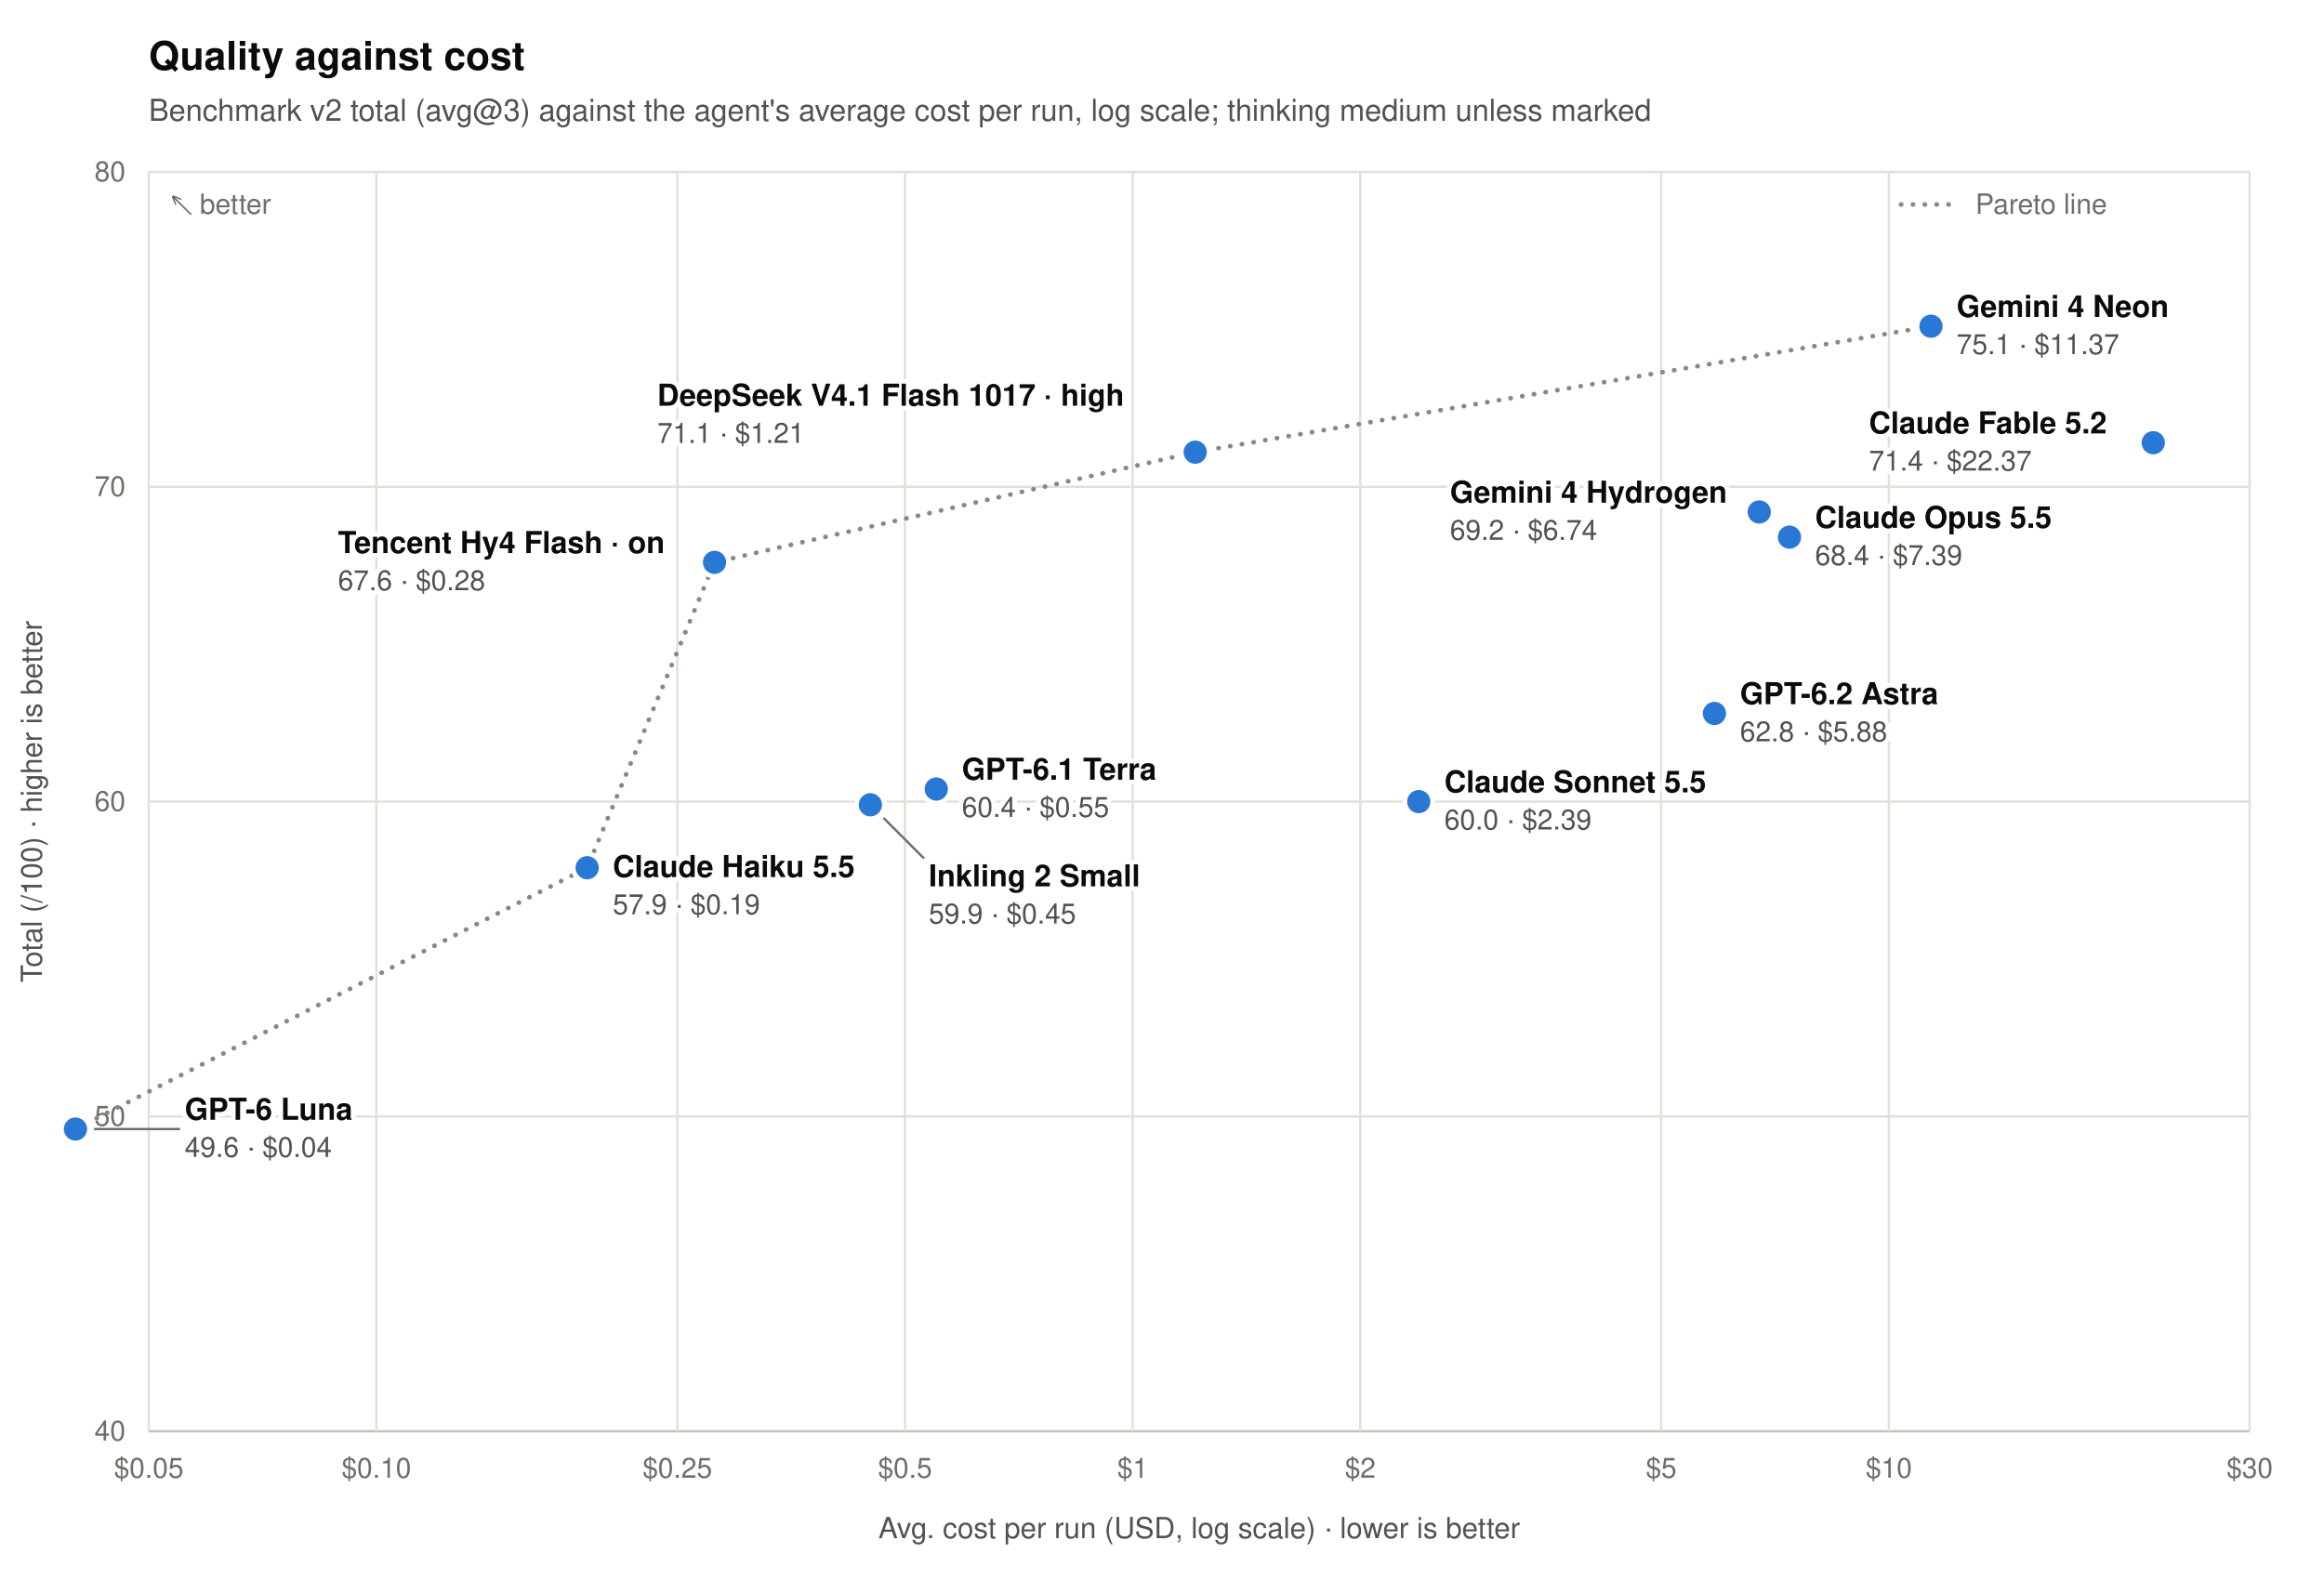
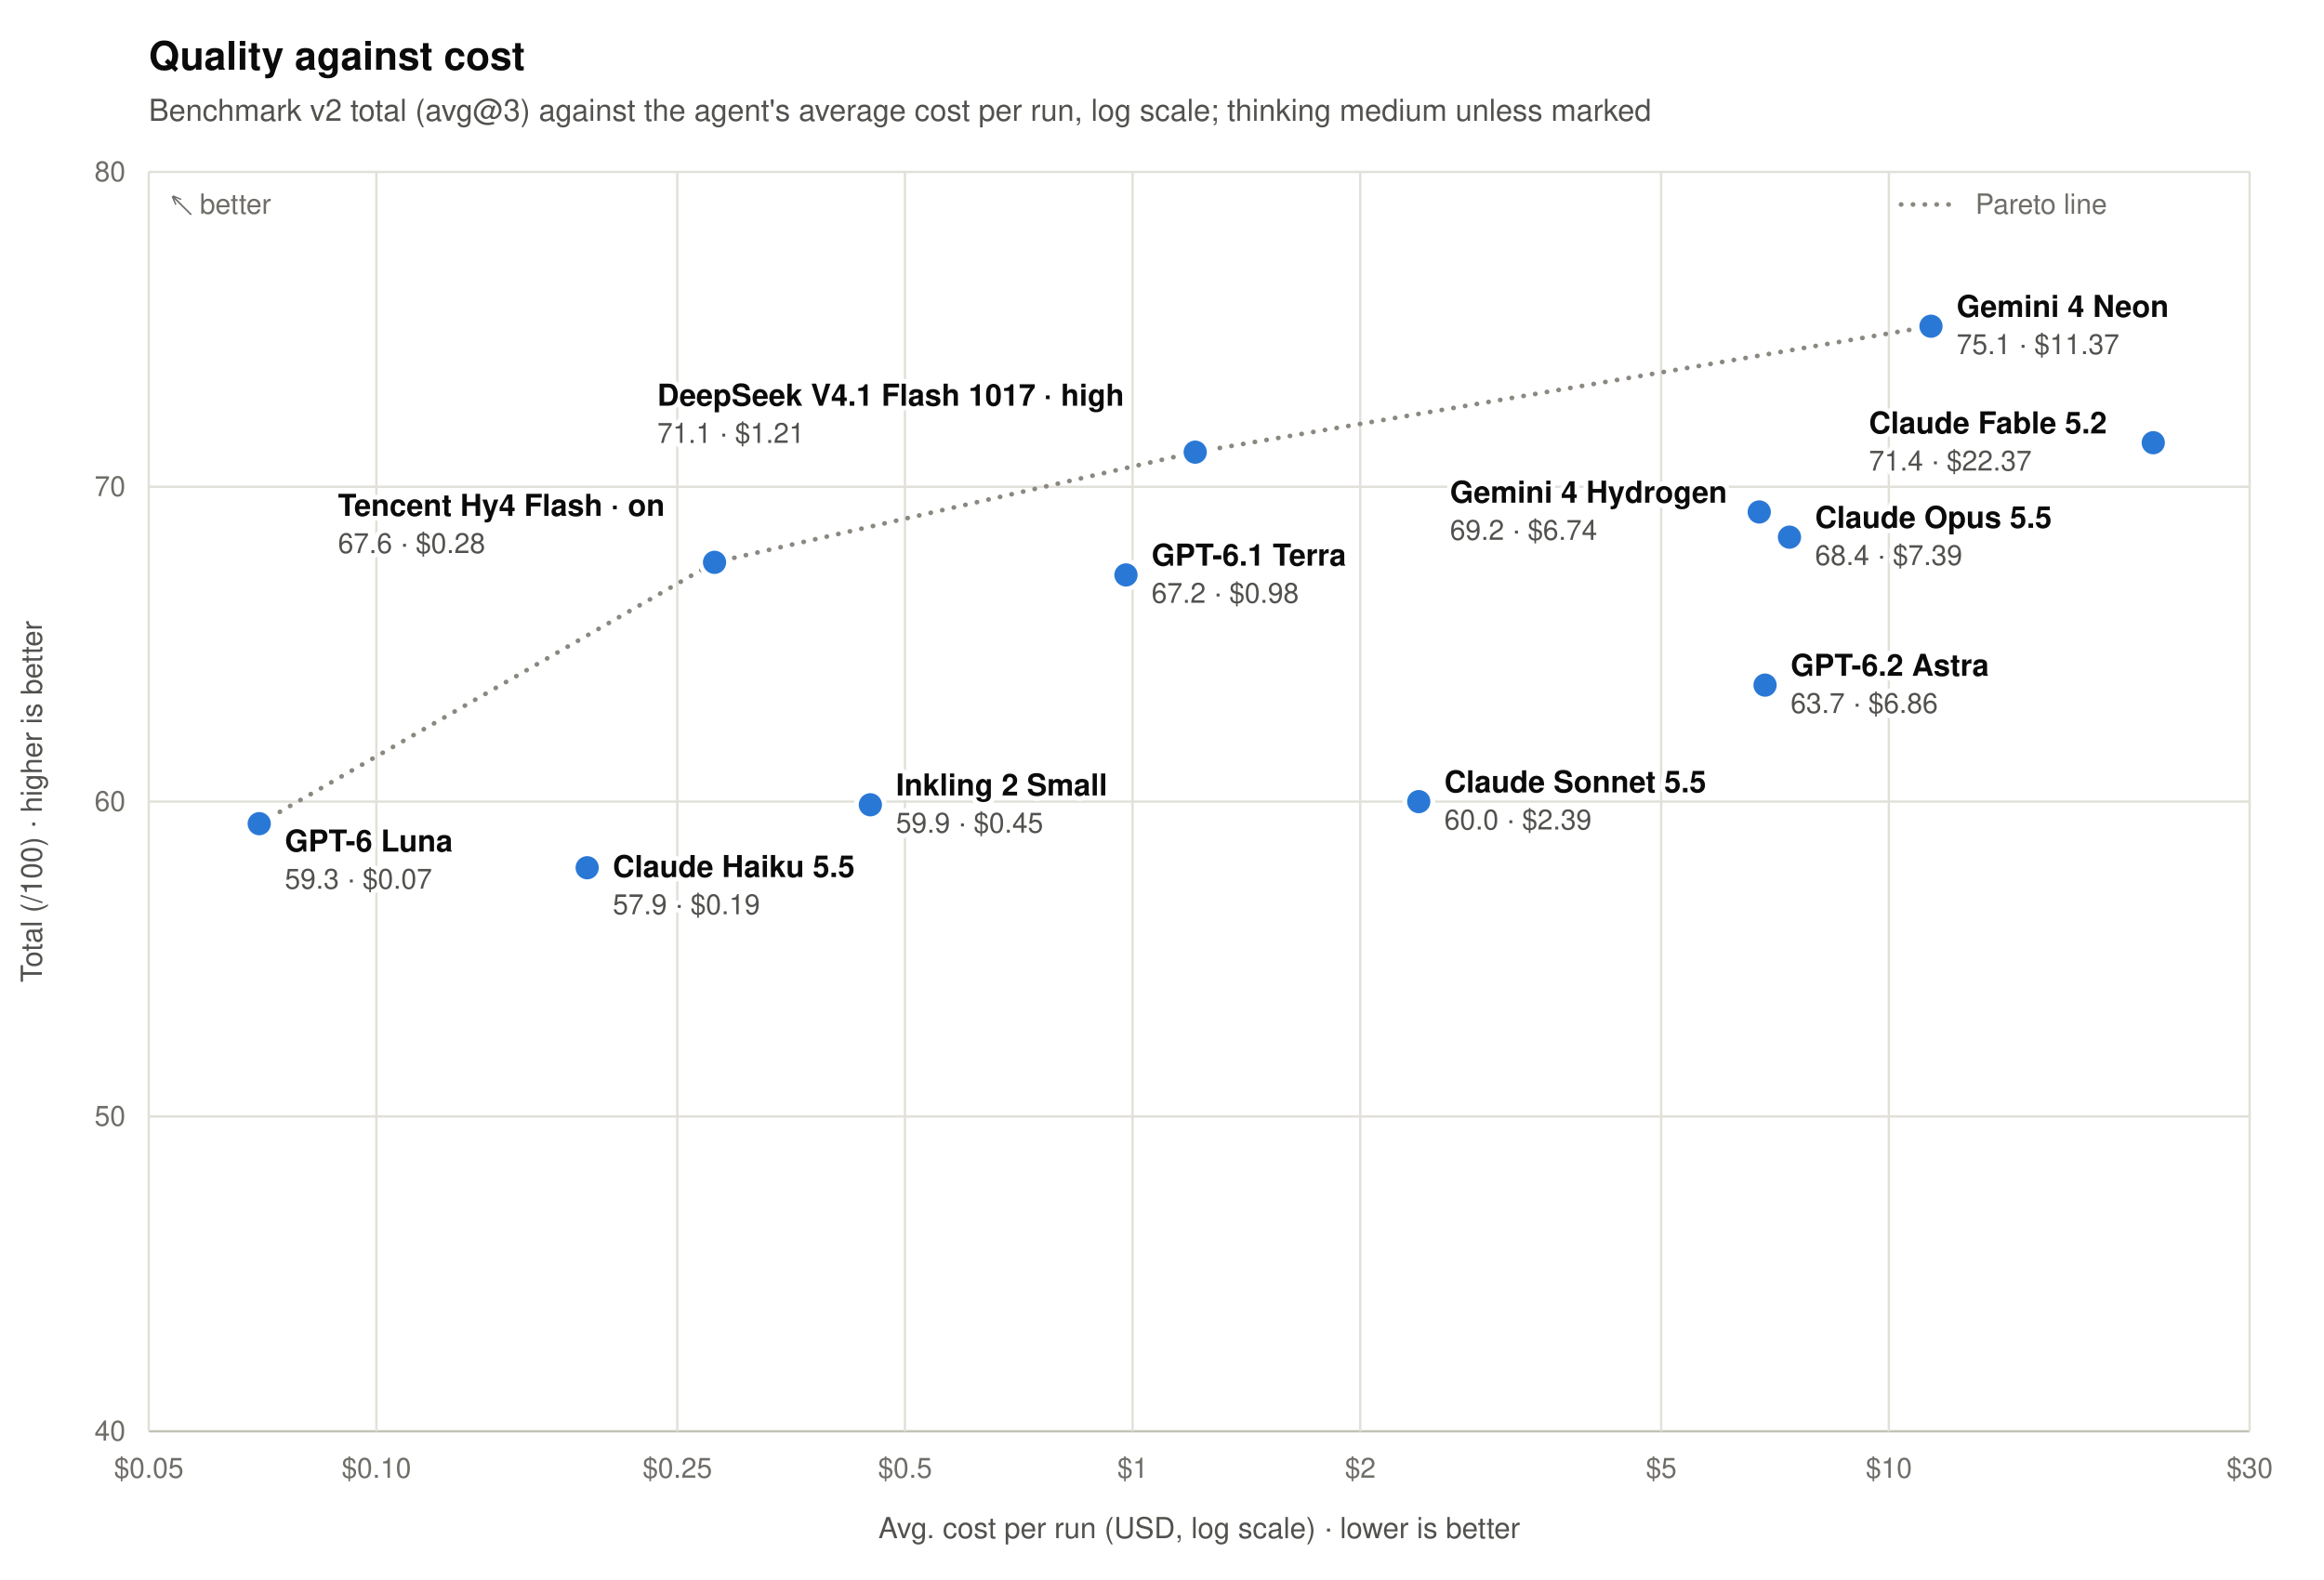
<svg xmlns="http://www.w3.org/2000/svg" width="1000" height="680" viewBox="0 0 1000 680" role="img" aria-labelledby="t d">
  <rect width="1000" height="680" fill="#ffffff" />
  <g font-family="system-ui, -apple-system, 'Segoe UI', Helvetica, Arial, sans-serif">
    <text x="64" y="30" font-size="17" font-weight="600" fill="#0b0b0b">Quality against cost</text>
    <text x="64" y="52" font-size="13" fill="#52514e">Benchmark v2 total (avg@3) against the agent's average cost per run, log scale; thinking medium unless marked</text>
    <line x1="64" x2="968" y1="616" y2="616" stroke="#c3c2b7" stroke-width="1" />
    <text x="54" y="620" font-size="12" text-anchor="end" fill="#6f6d68" style="font-variant-numeric: tabular-nums">40</text>
    <line x1="64" x2="968" y1="480.5" y2="480.5" stroke="#e1e0d9" stroke-width="1" />
    <text x="54" y="484.5" font-size="12" text-anchor="end" fill="#6f6d68" style="font-variant-numeric: tabular-nums">50</text>
    <line x1="64" x2="968" y1="345" y2="345" stroke="#e1e0d9" stroke-width="1" />
    <text x="54" y="349" font-size="12" text-anchor="end" fill="#6f6d68" style="font-variant-numeric: tabular-nums">60</text>
    <line x1="64" x2="968" y1="209.5" y2="209.5" stroke="#e1e0d9" stroke-width="1" />
    <text x="54" y="213.5" font-size="12" text-anchor="end" fill="#6f6d68" style="font-variant-numeric: tabular-nums">70</text>
    <line x1="64" x2="968" y1="74" y2="74" stroke="#e1e0d9" stroke-width="1" />
    <text x="54" y="78" font-size="12" text-anchor="end" fill="#6f6d68" style="font-variant-numeric: tabular-nums">80</text>
    <line x1="64" x2="64" y1="74" y2="616" stroke="#e1e0d9" stroke-width="1" />
    <text x="64" y="636" font-size="12" text-anchor="middle" fill="#6f6d68" style="font-variant-numeric: tabular-nums">$0.05</text>
    <line x1="161.95" x2="161.95" y1="74" y2="616" stroke="#e1e0d9" stroke-width="1" />
    <text x="161.95" y="636" font-size="12" text-anchor="middle" fill="#6f6d68" style="font-variant-numeric: tabular-nums">$0.10</text>
    <line x1="291.44" x2="291.44" y1="74" y2="616" stroke="#e1e0d9" stroke-width="1" />
    <text x="291.44" y="636" font-size="12" text-anchor="middle" fill="#6f6d68" style="font-variant-numeric: tabular-nums">$0.25</text>
    <line x1="389.4" x2="389.4" y1="74" y2="616" stroke="#e1e0d9" stroke-width="1" />
    <text x="389.4" y="636" font-size="12" text-anchor="middle" fill="#6f6d68" style="font-variant-numeric: tabular-nums">$0.5</text>
    <line x1="487.35" x2="487.35" y1="74" y2="616" stroke="#e1e0d9" stroke-width="1" />
    <text x="487.35" y="636" font-size="12" text-anchor="middle" fill="#6f6d68" style="font-variant-numeric: tabular-nums">$1</text>
    <line x1="585.3" x2="585.3" y1="74" y2="616" stroke="#e1e0d9" stroke-width="1" />
    <text x="585.3" y="636" font-size="12" text-anchor="middle" fill="#6f6d68" style="font-variant-numeric: tabular-nums">$2</text>
    <line x1="714.79" x2="714.79" y1="74" y2="616" stroke="#e1e0d9" stroke-width="1" />
    <text x="714.79" y="636" font-size="12" text-anchor="middle" fill="#6f6d68" style="font-variant-numeric: tabular-nums">$5</text>
    <line x1="812.75" x2="812.75" y1="74" y2="616" stroke="#e1e0d9" stroke-width="1" />
    <text x="812.75" y="636" font-size="12" text-anchor="middle" fill="#6f6d68" style="font-variant-numeric: tabular-nums">$10</text>
    <line x1="968" x2="968" y1="74" y2="616" stroke="#e1e0d9" stroke-width="1" />
    <text x="968" y="636" font-size="12" text-anchor="middle" fill="#6f6d68" style="font-variant-numeric: tabular-nums">$30</text>
    <text x="516" y="662" font-size="12.5" text-anchor="middle" fill="#52514e">Avg. cost per run (USD, log scale) · lower is better</text>
    <text transform="translate(18 345) rotate(-90)" font-size="12.5" text-anchor="middle" fill="#52514e">Total (/100) · higher is better</text>
    <text x="74" y="92" font-size="12" fill="#6f6d68">↖ better</text>
-     <polyline points="32.47,485.92 252.66,373.46 307.46,242.02 514.29,194.6 830.89,140.4" fill="none" stroke="#8a8880" stroke-width="2" stroke-dasharray="0.1 5" stroke-linecap="round" />
+     <polyline points="111.55,354.49 307.46,242.02 514.29,194.6 830.89,140.4" fill="none" stroke="#8a8880" stroke-width="2" stroke-dasharray="0.1 5" stroke-linecap="round" />
    <line x1="818" x2="842" y1="88" y2="88" stroke="#8a8880" stroke-width="2" stroke-dasharray="0.1 5" stroke-linecap="round" />
    <text x="850" y="92" font-size="12" fill="#6f6d68">Pareto line</text>
-     <line x1="380.16" y1="352.01" x2="397.61" y2="369.46" stroke="#6f6d68" stroke-width="1" />
-     <line x1="40.47" y1="485.92" x2="77.47" y2="485.92" stroke="#6f6d68" stroke-width="1" />
+     <circle cx="759.49" cy="294.86" r="6" fill="#2a78d6" stroke="#ffffff" stroke-width="2" />
+     <circle cx="484.5" cy="247.44" r="6" fill="#2a78d6" stroke="#ffffff" stroke-width="2" />
+     <circle cx="111.55" cy="354.49" r="6" fill="#2a78d6" stroke="#ffffff" stroke-width="2" />
    <circle cx="830.89" cy="140.4" r="6" fill="#2a78d6" stroke="#ffffff" stroke-width="2" />
    <circle cx="926.53" cy="190.53" r="6" fill="#2a78d6" stroke="#ffffff" stroke-width="2" />
    <circle cx="514.29" cy="194.6" r="6" fill="#2a78d6" stroke="#ffffff" stroke-width="2" />
    <circle cx="756.99" cy="220.34" r="6" fill="#2a78d6" stroke="#ffffff" stroke-width="2" />
    <circle cx="770" cy="231.18" r="6" fill="#2a78d6" stroke="#ffffff" stroke-width="2" />
    <circle cx="307.46" cy="242.02" r="6" fill="#2a78d6" stroke="#ffffff" stroke-width="2" />
-     <circle cx="737.7" cy="307.06" r="6" fill="#2a78d6" stroke="#ffffff" stroke-width="2" />
-     <circle cx="402.87" cy="339.58" r="6" fill="#2a78d6" stroke="#ffffff" stroke-width="2" />
    <circle cx="610.48" cy="345" r="6" fill="#2a78d6" stroke="#ffffff" stroke-width="2" />
    <circle cx="374.51" cy="346.36" r="6" fill="#2a78d6" stroke="#ffffff" stroke-width="2" />
    <circle cx="252.66" cy="373.46" r="6" fill="#2a78d6" stroke="#ffffff" stroke-width="2" />
-     <circle cx="32.47" cy="485.92" r="6" fill="#2a78d6" stroke="#ffffff" stroke-width="2" />
+     <text x="770.49" y="290.86" font-size="13" font-weight="600" fill="#0b0b0b" stroke="#ffffff" stroke-width="4" stroke-linejoin="round" paint-order="stroke">GPT-6.2 Astra</text>
+     <text x="770.49" y="306.86" font-size="12" fill="#52514e" stroke="#ffffff" stroke-width="4" stroke-linejoin="round" paint-order="stroke" style="font-variant-numeric: tabular-nums">63.7 · $6.86</text>
+     <text x="495.5" y="243.44" font-size="13" font-weight="600" fill="#0b0b0b" stroke="#ffffff" stroke-width="4" stroke-linejoin="round" paint-order="stroke">GPT-6.1 Terra</text>
+     <text x="495.5" y="259.44" font-size="12" fill="#52514e" stroke="#ffffff" stroke-width="4" stroke-linejoin="round" paint-order="stroke" style="font-variant-numeric: tabular-nums">67.2 · $0.98</text>
+     <text x="122.55" y="366.49" font-size="13" font-weight="600" fill="#0b0b0b" stroke="#ffffff" stroke-width="4" stroke-linejoin="round" paint-order="stroke">GPT-6 Luna</text>
+     <text x="122.55" y="382.49" font-size="12" fill="#52514e" stroke="#ffffff" stroke-width="4" stroke-linejoin="round" paint-order="stroke" style="font-variant-numeric: tabular-nums">59.3 · $0.07</text>
    <text x="841.89" y="136.4" font-size="13" font-weight="600" fill="#0b0b0b" stroke="#ffffff" stroke-width="4" stroke-linejoin="round" paint-order="stroke">Gemini 4 Neon</text>
    <text x="841.89" y="152.4" font-size="12" fill="#52514e" stroke="#ffffff" stroke-width="4" stroke-linejoin="round" paint-order="stroke" style="font-variant-numeric: tabular-nums">75.1 · $11.37</text>
    <text x="804.18" y="186.53" font-size="13" font-weight="600" fill="#0b0b0b" stroke="#ffffff" stroke-width="4" stroke-linejoin="round" paint-order="stroke">Claude Fable 5.2</text>
    <text x="804.18" y="202.53" font-size="12" fill="#52514e" stroke="#ffffff" stroke-width="4" stroke-linejoin="round" paint-order="stroke" style="font-variant-numeric: tabular-nums">71.4 · $22.37</text>
    <text x="282.81" y="174.6" font-size="13" font-weight="600" fill="#0b0b0b" stroke="#ffffff" stroke-width="4" stroke-linejoin="round" paint-order="stroke">DeepSeek V4.1 Flash 1017 · high</text>
    <text x="282.81" y="190.6" font-size="12" fill="#52514e" stroke="#ffffff" stroke-width="4" stroke-linejoin="round" paint-order="stroke" style="font-variant-numeric: tabular-nums">71.1 · $1.21</text>
    <text x="623.9" y="216.34" font-size="13" font-weight="600" fill="#0b0b0b" stroke="#ffffff" stroke-width="4" stroke-linejoin="round" paint-order="stroke">Gemini 4 Hydrogen</text>
    <text x="623.9" y="232.34" font-size="12" fill="#52514e" stroke="#ffffff" stroke-width="4" stroke-linejoin="round" paint-order="stroke" style="font-variant-numeric: tabular-nums">69.2 · $6.74</text>
    <text x="781" y="227.18" font-size="13" font-weight="600" fill="#0b0b0b" stroke="#ffffff" stroke-width="4" stroke-linejoin="round" paint-order="stroke">Claude Opus 5.5</text>
    <text x="781" y="243.18" font-size="12" fill="#52514e" stroke="#ffffff" stroke-width="4" stroke-linejoin="round" paint-order="stroke" style="font-variant-numeric: tabular-nums">68.4 · $7.39</text>
-     <text x="145.43" y="238.02" font-size="13" font-weight="600" fill="#0b0b0b" stroke="#ffffff" stroke-width="4" stroke-linejoin="round" paint-order="stroke">Tencent Hy4 Flash · on</text>
-     <text x="145.43" y="254.02" font-size="12" fill="#52514e" stroke="#ffffff" stroke-width="4" stroke-linejoin="round" paint-order="stroke" style="font-variant-numeric: tabular-nums">67.6 · $0.28</text>
-     <text x="748.7" y="303.06" font-size="13" font-weight="600" fill="#0b0b0b" stroke="#ffffff" stroke-width="4" stroke-linejoin="round" paint-order="stroke">GPT-6.2 Astra</text>
-     <text x="748.7" y="319.06" font-size="12" fill="#52514e" stroke="#ffffff" stroke-width="4" stroke-linejoin="round" paint-order="stroke" style="font-variant-numeric: tabular-nums">62.8 · $5.88</text>
-     <text x="413.87" y="335.58" font-size="13" font-weight="600" fill="#0b0b0b" stroke="#ffffff" stroke-width="4" stroke-linejoin="round" paint-order="stroke">GPT-6.1 Terra</text>
-     <text x="413.87" y="351.58" font-size="12" fill="#52514e" stroke="#ffffff" stroke-width="4" stroke-linejoin="round" paint-order="stroke" style="font-variant-numeric: tabular-nums">60.4 · $0.55</text>
+     <text x="145.43" y="222.02" font-size="13" font-weight="600" fill="#0b0b0b" stroke="#ffffff" stroke-width="4" stroke-linejoin="round" paint-order="stroke">Tencent Hy4 Flash · on</text>
+     <text x="145.43" y="238.02" font-size="12" fill="#52514e" stroke="#ffffff" stroke-width="4" stroke-linejoin="round" paint-order="stroke" style="font-variant-numeric: tabular-nums">67.6 · $0.28</text>
    <text x="621.48" y="341" font-size="13" font-weight="600" fill="#0b0b0b" stroke="#ffffff" stroke-width="4" stroke-linejoin="round" paint-order="stroke">Claude Sonnet 5.5</text>
    <text x="621.48" y="357" font-size="12" fill="#52514e" stroke="#ffffff" stroke-width="4" stroke-linejoin="round" paint-order="stroke" style="font-variant-numeric: tabular-nums">60.0 · $2.39</text>
-     <text x="399.61" y="381.46" font-size="13" font-weight="600" fill="#0b0b0b" stroke="#ffffff" stroke-width="4" stroke-linejoin="round" paint-order="stroke">Inkling 2 Small</text>
-     <text x="399.61" y="397.46" font-size="12" fill="#52514e" stroke="#ffffff" stroke-width="4" stroke-linejoin="round" paint-order="stroke" style="font-variant-numeric: tabular-nums">59.9 · $0.45</text>
+     <text x="385.51" y="342.36" font-size="13" font-weight="600" fill="#0b0b0b" stroke="#ffffff" stroke-width="4" stroke-linejoin="round" paint-order="stroke">Inkling 2 Small</text>
+     <text x="385.51" y="358.36" font-size="12" fill="#52514e" stroke="#ffffff" stroke-width="4" stroke-linejoin="round" paint-order="stroke" style="font-variant-numeric: tabular-nums">59.9 · $0.45</text>
    <text x="263.66" y="377.46" font-size="13" font-weight="600" fill="#0b0b0b" stroke="#ffffff" stroke-width="4" stroke-linejoin="round" paint-order="stroke">Claude Haiku 5.5</text>
    <text x="263.66" y="393.46" font-size="12" fill="#52514e" stroke="#ffffff" stroke-width="4" stroke-linejoin="round" paint-order="stroke" style="font-variant-numeric: tabular-nums">57.9 · $0.19</text>
-     <text x="79.47" y="481.92" font-size="13" font-weight="600" fill="#0b0b0b" stroke="#ffffff" stroke-width="4" stroke-linejoin="round" paint-order="stroke">GPT-6 Luna</text>
-     <text x="79.47" y="497.92" font-size="12" fill="#52514e" stroke="#ffffff" stroke-width="4" stroke-linejoin="round" paint-order="stroke" style="font-variant-numeric: tabular-nums">49.6 · $0.04</text>
  </g>
</svg>
